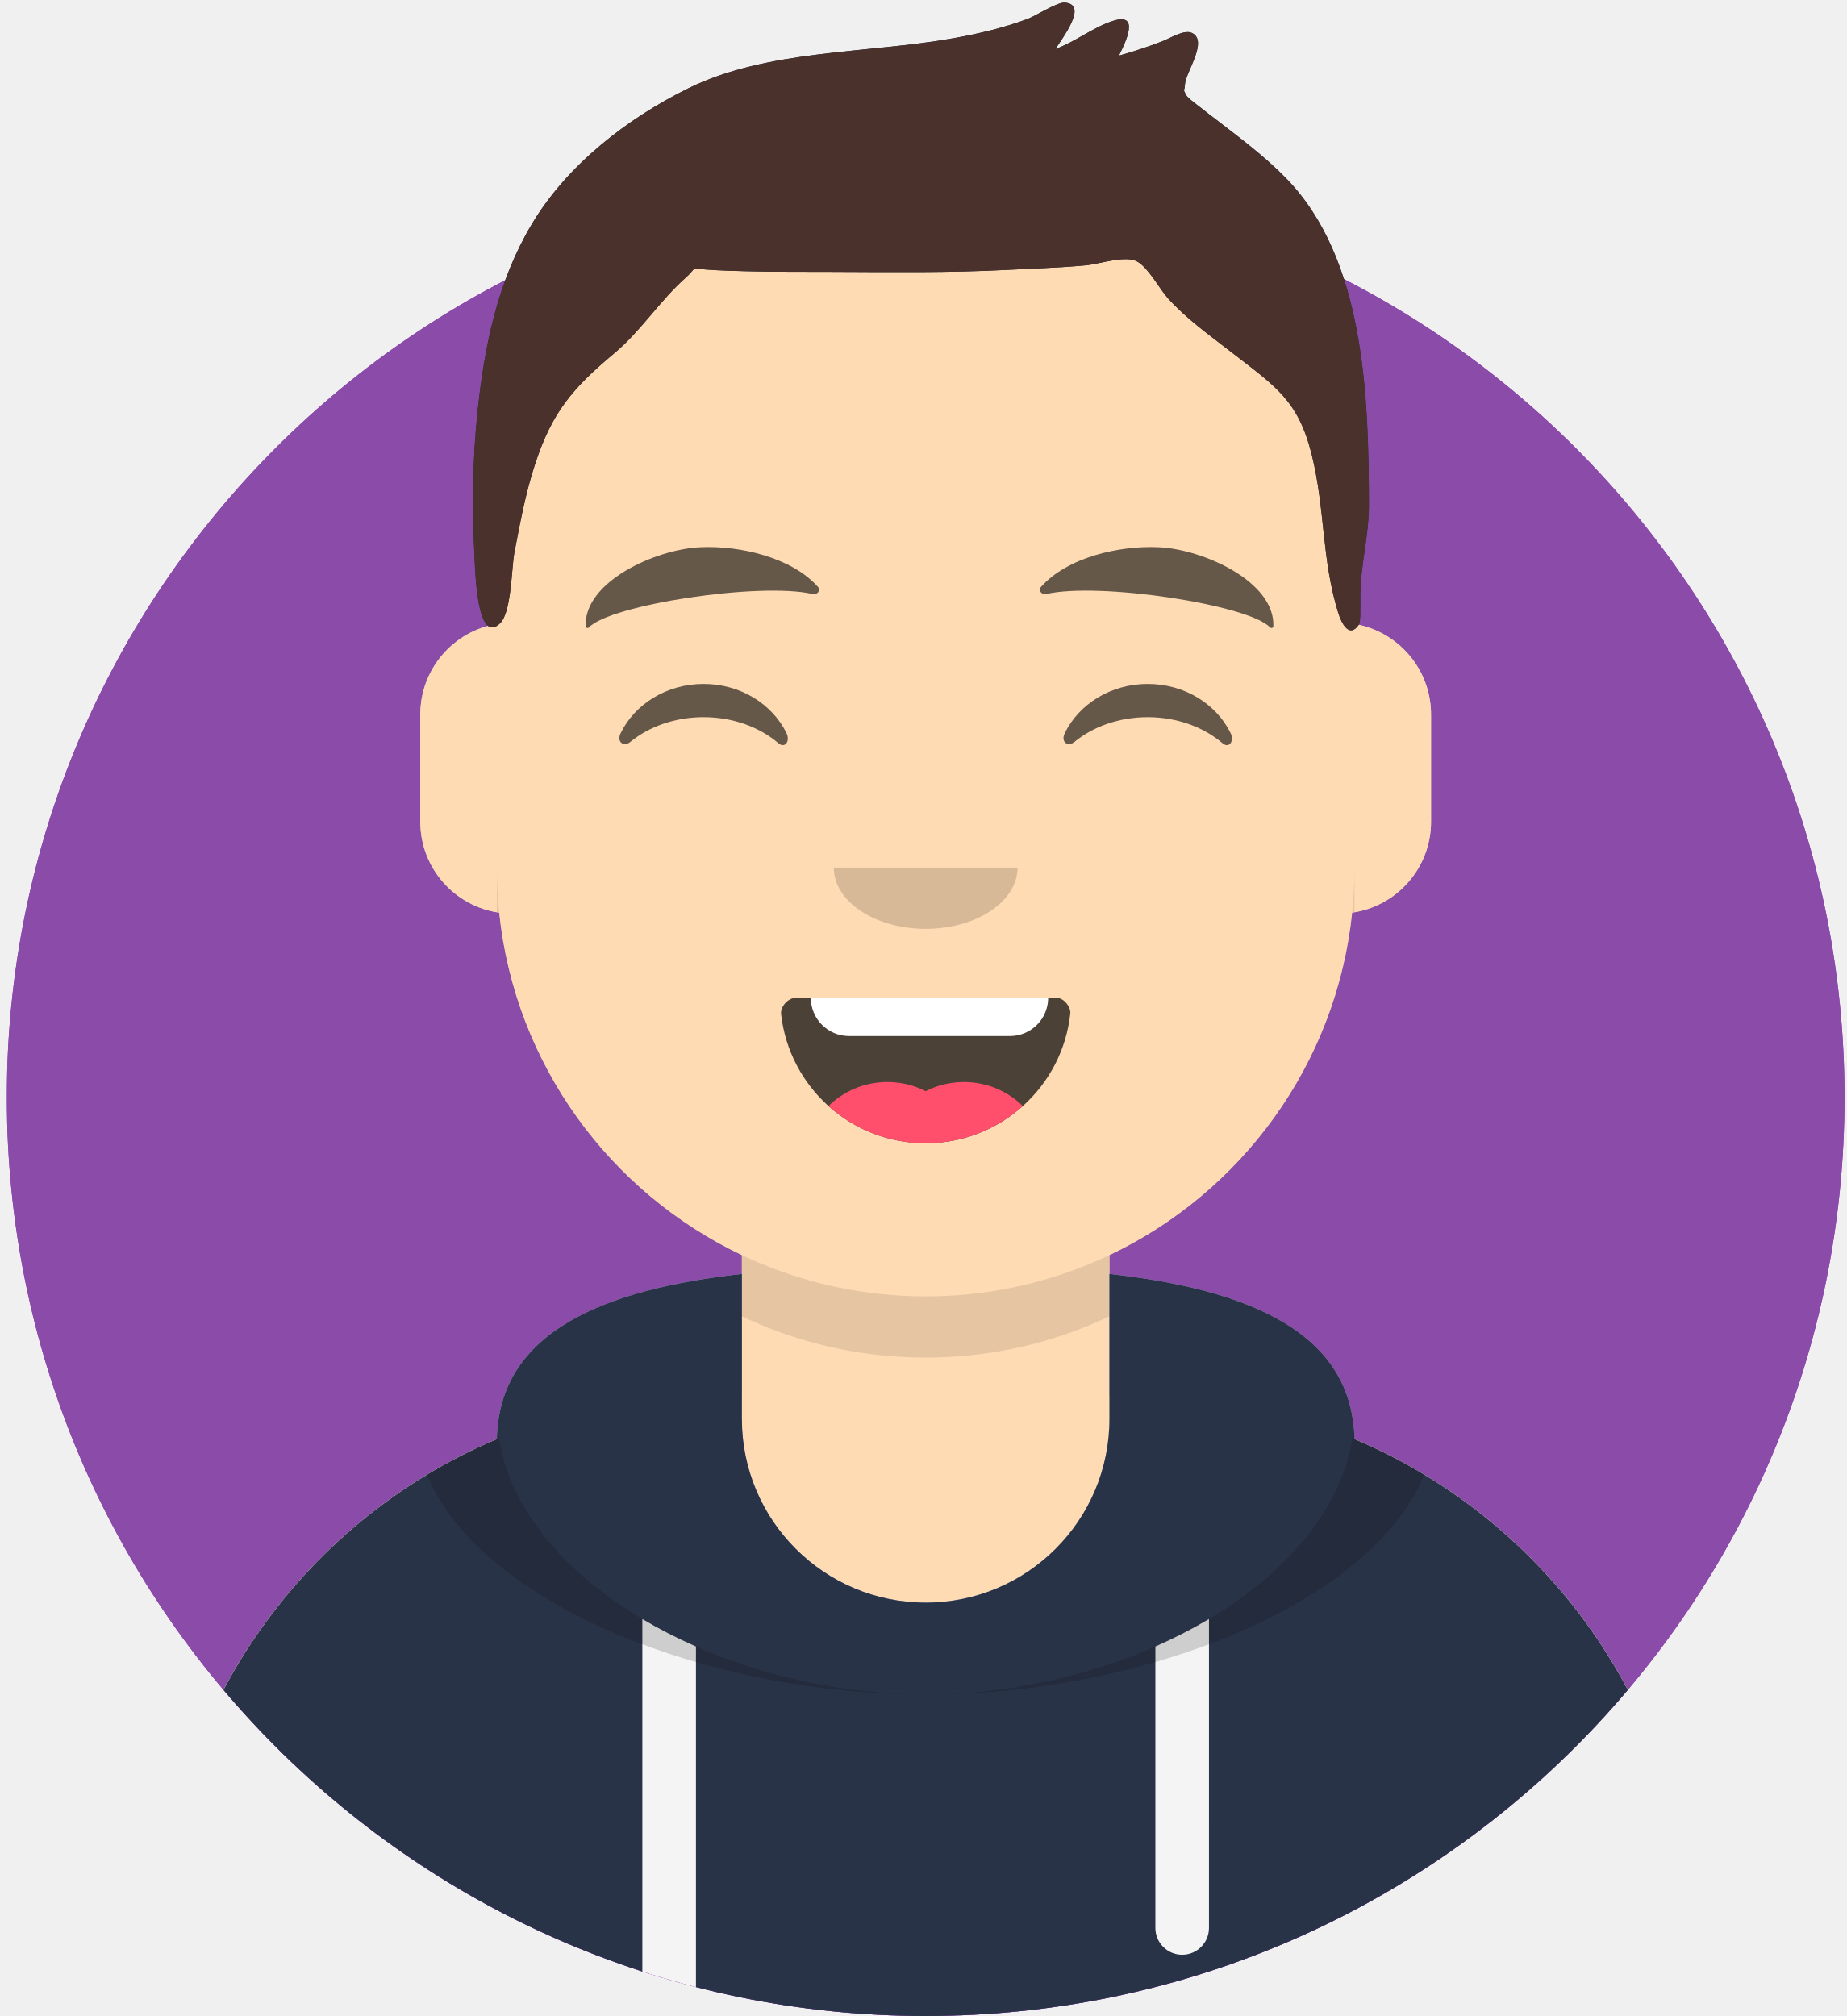
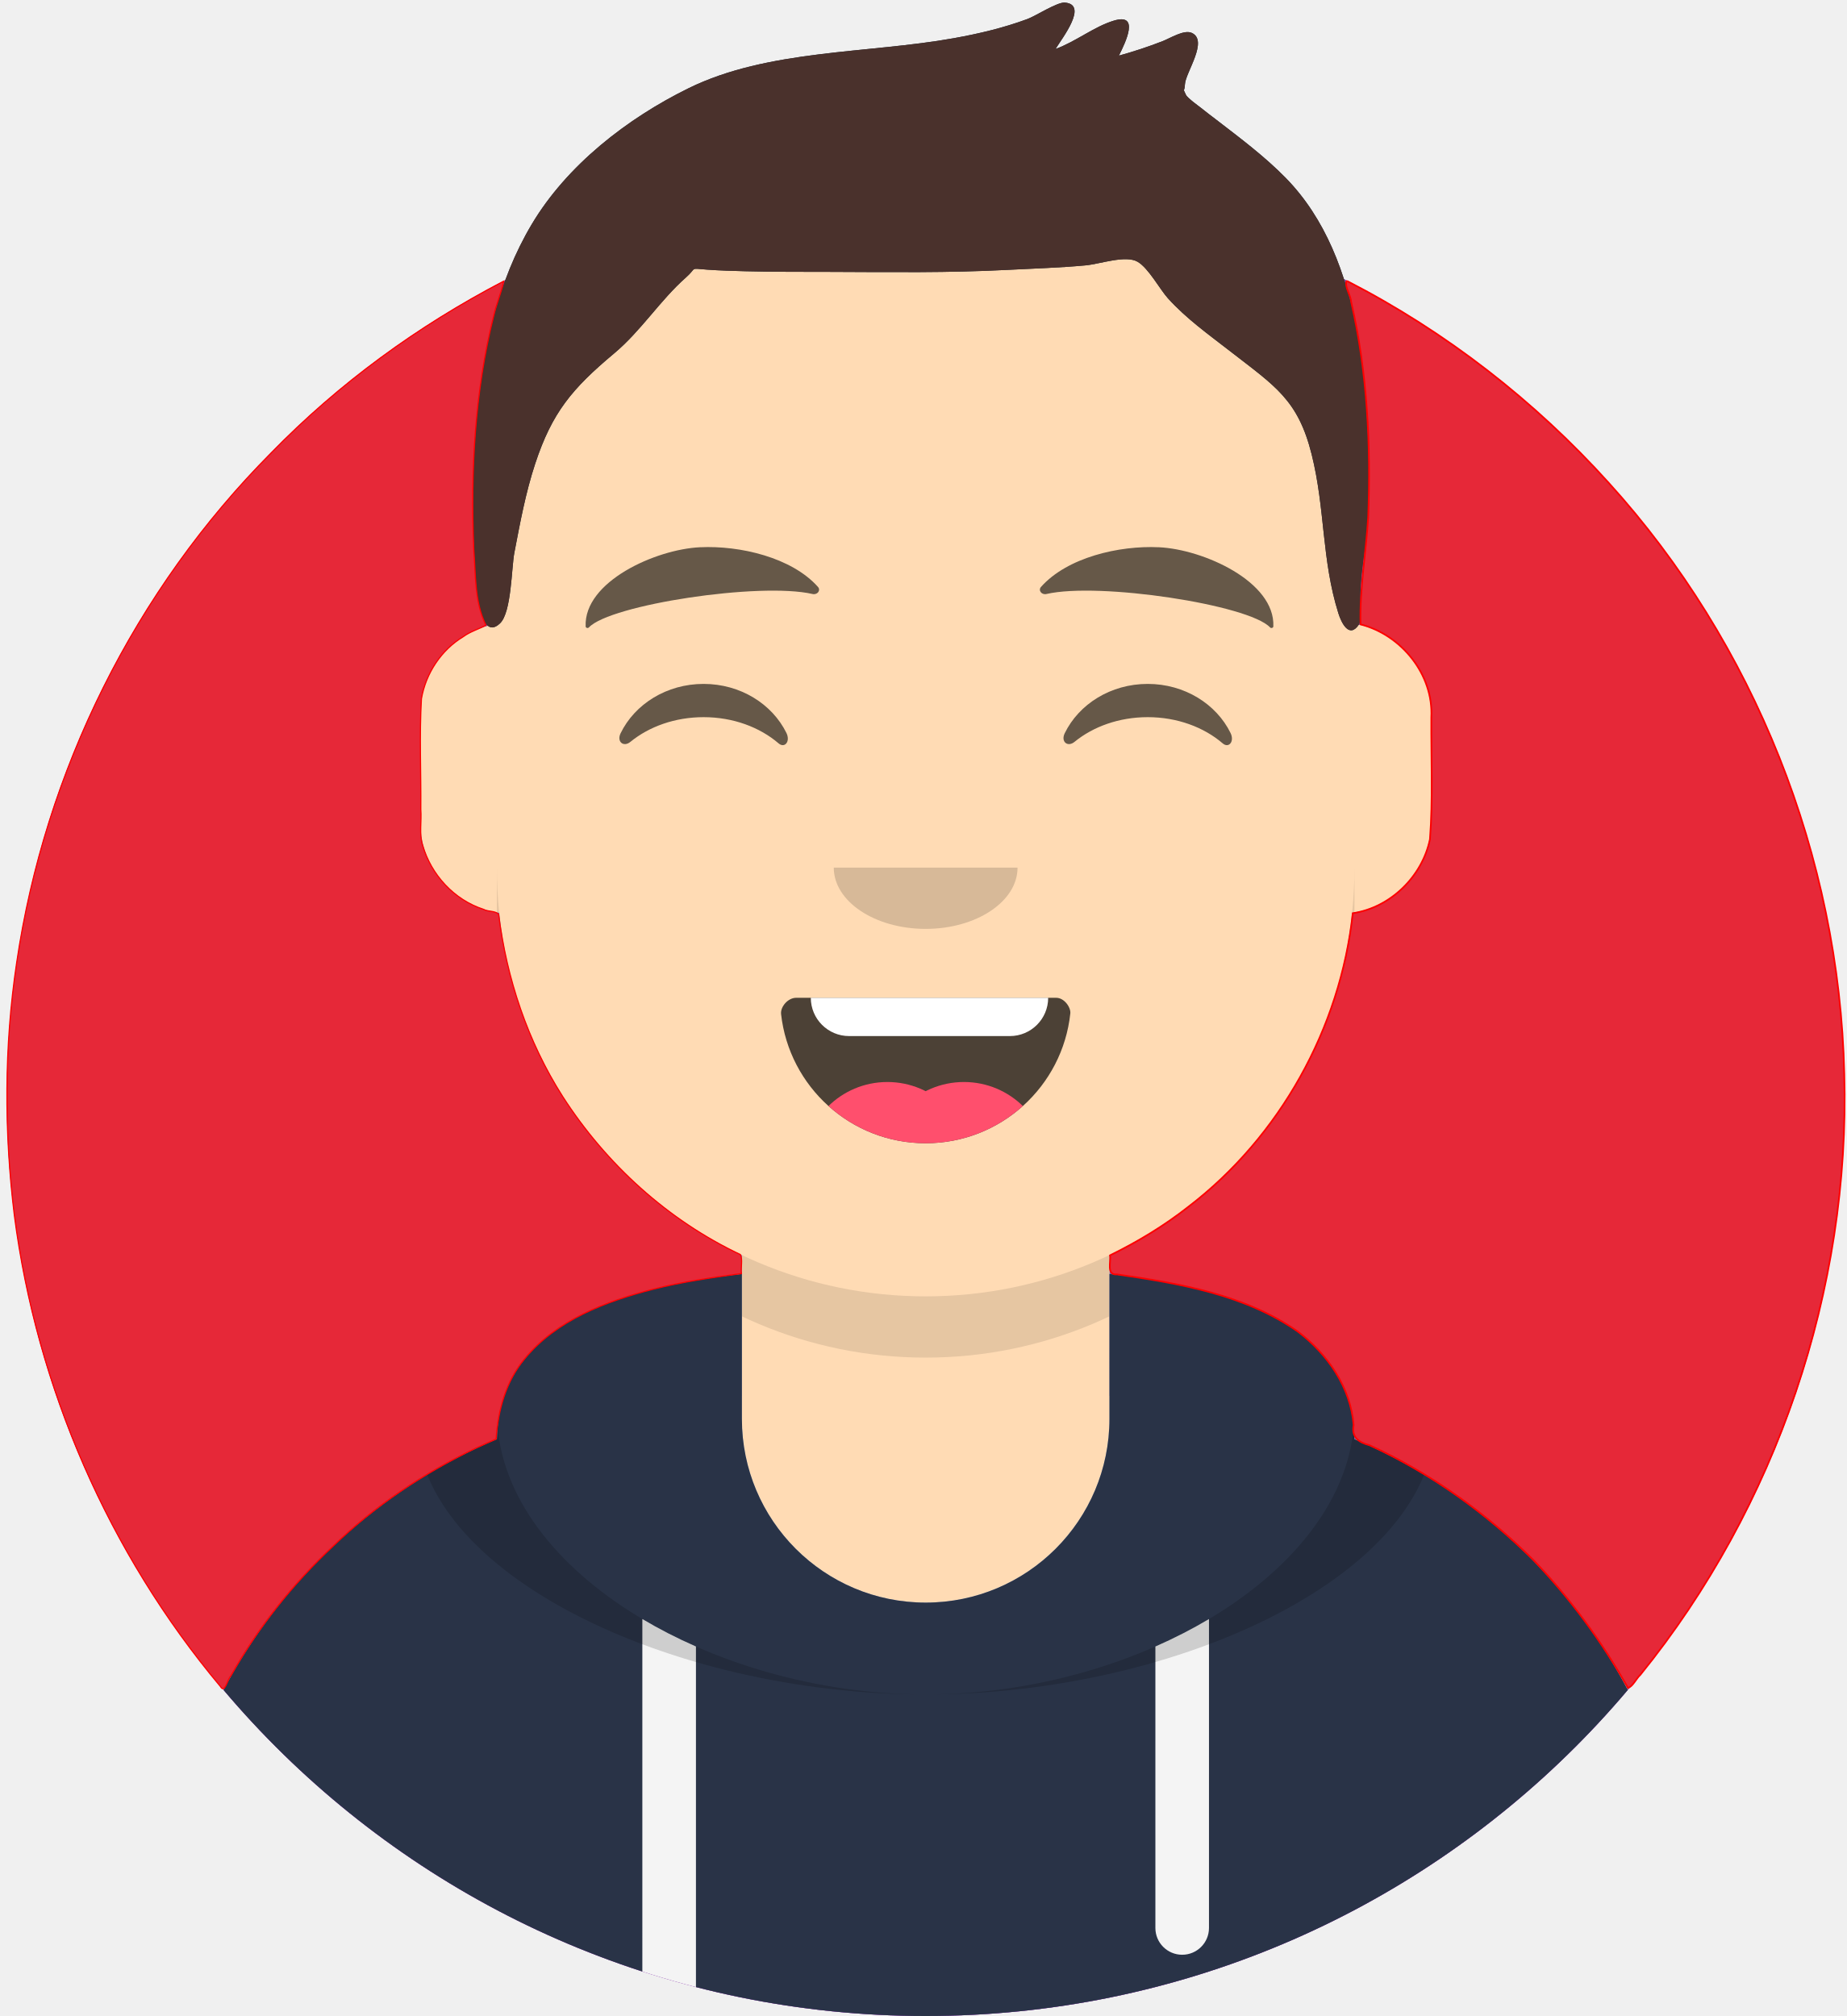
- <svg xmlns="http://www.w3.org/2000/svg" xmlns:xlink="http://www.w3.org/1999/xlink" width="217px" height="237px" viewBox="0 0 217 237" version="1.1">
+ <svg xmlns="http://www.w3.org/2000/svg" xmlns:xlink="http://www.w3.org/1999/xlink" width="217px" height="237px" version="1.1" viewBox="0 0 217 237">
  <defs>
    <circle id="path-1" cx="108" cy="108" r="108" />
-     <path d="M-3.19744231e-14,144 L-3.19744231e-14,-1.42108547e-14 L237.6,-1.42108547e-14 L237.6,144 L226.8,144 C226.8,203.647 178.447,252 118.8,252 C59.153,252 10.8,203.647 10.8,144 L10.8,144 L-3.19744231e-14,144 Z" id="path-3" />
-     <path d="M90,0 C117.835,-5.11323436e-15 140.4,22.565 140.4,50.4 L140.401,55.949 C145.508,56.807 149.4,61.249 149.4,66.6 L149.4,79.2 C149.4,84.647 145.367,89.152 140.125,89.893 C138.265,107.718 127.114,122.78 111.601,130.149 L111.6,146.7 L115.2,146.7 C150.988,146.7 180,175.712 180,211.5 L180,219.6 L0,219.6 L0,211.5 C-4.38277231e-15,175.712 29.012,146.7 64.8,146.7 L68.4,146.7 L68.4,130.15 C52.886,122.78 41.735,107.718 39.875,89.893 C34.633,89.152 30.6,84.647 30.6,79.2 L30.6,66.6 C30.6,61.249 34.492,56.806 39.6,55.949 L39.6,50.4 C39.6,22.565 62.165,5.11323436e-15 90,0 Z" id="path-5" />
-     <path d="M140.401,11.764 C156.691,13.587 169.2,18.597 169.2,31.569 L169.194,31.18 C192.467,41.01 208.8,64.047 208.8,90.9 L208.8,99 L28.8,99 L28.8,90.9 C28.8,64.047 45.133,41.01 68.406,31.18 C68.653,18.496 81.073,13.568 97.2,11.764 L97.2,28.8 C97.2,40.729 106.871,50.4 118.8,50.4 C130.729,50.4 140.4,40.729 140.4,28.8 L140.4,28.8 Z" id="path-7" />
-     <path d="M31.606,13.615 C32.558,22.158 39.803,28.8 48.6,28.8 C57.424,28.8 64.687,22.117 65.603,13.536 C65.676,12.845 64.905,11.7 63.938,11.7 C50.534,11.7 40.264,11.7 33.378,11.7 C32.406,11.7 31.511,12.761 31.606,13.615 Z" id="path-9" />
-     <rect id="path-11" x="0" y="0" width="237.6" height="252" />
-     <path d="M118.135,20.928 C115.651,18.39 112.767,16.236 109.962,14.076 C109.343,13.6 108.715,13.135 108.109,12.641 C107.972,12.528 106.563,11.519 106.394,11.148 C105.988,10.254 106.224,10.95 106.28,9.884 C106.35,8.535 109.1,4.727 107.048,3.854 C106.146,3.47 104.536,4.492 103.67,4.83 C101.977,5.49 100.263,6.054 98.512,6.54 C99.351,4.869 100.95,1.524 97.944,2.419 C95.603,3.116 93.421,4.91 91.068,5.753 C91.847,4.477 94.96,0.523 92.147,0.302 C91.271,0.233 88.724,1.875 87.782,2.226 C84.959,3.275 82.075,3.953 79.111,4.487 C69.033,6.304 57.248,5.786 47.923,10.374 C40.735,13.911 33.636,19.4 29.484,26.389 C25.481,33.125 23.984,40.498 23.146,48.217 C22.532,53.882 22.482,59.738 22.769,65.424 C22.863,67.287 23.073,75.874 25.779,73.273 C27.127,71.978 27.117,66.745 27.457,64.974 C28.133,61.451 28.783,57.911 29.91,54.5 C31.895,48.49 34.238,45.687 39.184,41.547 C42.359,38.89 44.588,35.3 47.625,32.62 C48.99,31.416 47.949,31.542 50.143,31.7 C51.616,31.806 53.097,31.846 54.574,31.885 C57.99,31.974 61.412,31.951 64.829,31.963 C71.711,31.988 78.561,32.085 85.437,31.725 C88.492,31.565 91.556,31.478 94.603,31.195 C96.306,31.038 99.326,29.947 100.728,30.78 C102.01,31.543 103.342,34.034 104.263,35.054 C106.438,37.464 109.032,39.305 111.576,41.282 C116.881,45.403 119.559,46.98 121.17,53.421 C122.775,59.838 122.325,65.791 124.312,72.106 C124.662,73.217 125.586,75.13 126.726,73.415 C126.937,73.096 126.883,71.345 126.883,70.337 C126.883,66.27 127.913,63.218 127.9,59.123 C127.849,46.674 127.447,30.442 118.135,20.928 Z" id="path-13" />
+     <path id="path-3" d="m-3.19744231e-14 144v-144h237.6v144h-10.8c0 59.647-48.353 108-108 108s-108-48.353-108-108h-10.8z" />
+     <path id="path-5" d="m90 0c27.835-5.11323436e-15 50.4 22.565 50.4 50.4l9.38e-4 5.549c5.107 0.857 8.999 5.299 8.999 10.651v12.6c0 5.447-4.033 9.952-9.275 10.693-1.86 17.825-13.011 32.886-28.524 40.256l-8.67e-4 16.551h3.6c35.788 0 64.8 29.012 64.8 64.8v8.1h-180v-8.1c-4.38277231e-15 -35.788 29.012-64.8 64.8-64.8h3.6l1.308e-4 -16.55c-15.514-7.37-26.665-22.431-28.525-40.257-5.242-0.741-9.275-5.246-9.275-10.693v-12.6c0-5.351 3.892-9.794 9-10.651l-6.41e-5 -5.549c0-27.835 22.565-50.4 50.4-50.4z" />
+     <path id="path-7" d="m140.401 11.764c16.29 1.823 28.799 6.833 28.799 19.805l-0.006-0.39c23.273 9.83 39.606 32.868 39.606 59.72v8.1h-180v-8.1c0-26.852 16.333-49.89 39.606-59.72 0.247-12.683 12.668-17.611 28.794-19.416l3.35e-4 17.036c0 11.929 9.671 21.6 21.6 21.6s21.6-9.671 21.6-21.6z" />
+     <path id="path-9" d="m31.606 13.615c0.952 8.543 8.197 15.185 16.994 15.185 8.824 0 16.087-6.683 17.003-15.264 0.074-0.691-0.698-1.836-1.664-1.836h-30.56c-0.972 0-1.867 1.061-1.772 1.915z" />
+     <rect id="path-11" width="237.6" height="252" />
+     <path id="path-13" d="m118.135 20.928c-2.484-2.538-5.368-4.692-8.173-6.852-0.619-0.476-1.248-0.941-1.853-1.435-0.138-0.112-1.547-1.121-1.715-1.493-0.406-0.894-0.171-0.198-0.115-1.264 0.071-1.348 2.82-5.156 0.769-6.03-0.902-0.384-2.512 0.638-3.378 0.976-1.693 0.661-3.407 1.224-5.158 1.71 0.839-1.671 2.438-5.016-0.568-4.121-2.341 0.698-4.523 2.491-6.876 3.335 0.778-1.276 3.892-5.23 1.079-5.451-0.875-0.069-3.423 1.573-4.365 1.924-2.823 1.049-5.707 1.728-8.671 2.262-10.078 1.816-21.863 1.298-31.188 5.887-7.189 3.537-14.287 9.026-18.44 16.015-4.002 6.737-5.5 14.109-6.337 21.828-0.615 5.665-0.665 11.521-0.377 17.207 0.094 1.863 0.303 10.45 3.01 7.849 1.348-1.296 1.338-6.528 1.678-8.299 0.676-3.524 1.326-7.063 2.453-10.474 1.986-6.011 4.328-8.814 9.274-12.954 3.174-2.656 5.403-6.247 8.441-8.927 1.365-1.204 0.323-1.078 2.517-0.92 1.474 0.106 2.954 0.146 4.431 0.185 3.416 0.089 6.838 0.066 10.255 0.078 6.882 0.025 13.732 0.122 20.608-0.238 3.055-0.16 6.119-0.247 9.167-0.529 1.702-0.158 4.723-1.249 6.124-0.415 1.282 0.763 2.614 3.253 3.535 4.273 2.176 2.411 4.77 4.252 7.314 6.228 5.305 4.122 7.983 5.698 9.594 12.139 1.605 6.417 1.155 12.37 3.142 18.685 0.349 1.11 1.274 3.024 2.414 1.309 0.212-0.319 0.157-2.07 0.157-3.078 0-4.068 1.03-7.12 1.017-11.214-0.051-12.449-0.453-28.681-9.765-38.195z" />
  </defs>
-   <g id="Website" stroke="none" stroke-width="1" fill="none" fill-rule="evenodd">
-     <g id="mf-avatar" transform="translate(-10, -15)">
-       <g id="Circle" transform="translate(10.8, 36)">
+   <g id="Website" fill="none" fill-rule="evenodd">
+     <g id="mf-avatar" transform="translate(-10 -15)">
+       <g id="Circle" transform="translate(10.8 36)">
        <mask id="mask-2" fill="white">
          <use xlink:href="#path-1" />
        </mask>
        <use id="Circle-Background" fill="#972dc2" xlink:href="#path-1" />
-         <g id="🖍-Circle-Color" mask="url(#mask-2)" fill="#8a4ca8">
-           <rect id="🖍Color" x="0" y="0" width="216.445" height="216" />
+         <g id="🖍-Circle-Color" fill="#8a4ca8" mask="url(#mask-2)">
+           <rect id="🖍Color" width="216.445" height="216" />
        </g>
      </g>
      <mask id="mask-4" fill="white">
        <use xlink:href="#path-3" />
      </mask>
-       <g id="Mask" />
      <g id="Avataaar" mask="url(#mask-4)">
-         <g id="Body" transform="translate(28.8, 32.4)">
+         <g id="Body" transform="translate(28.8 32.4)">
          <mask id="mask-6" fill="white">
            <use xlink:href="#path-5" />
          </mask>
          <use fill="#D0C6AC" xlink:href="#path-5" />
-           <g id="Skin/👶🏻-05-Pale" mask="url(#mask-6)" fill="#FFDBB4">
-             <g transform="translate(-28.8, 0)" id="Color">
-               <rect x="0" y="0" width="238.384" height="220.355" />
+           <g id="Skin/👶🏻-05-Pale" fill="#FFDBB4" mask="url(#mask-6)">
+             <g id="Color" transform="translate(-28.8)">
+               <rect width="238.384" height="220.355" />
            </g>
          </g>
-           <path d="M39.6,84.6 C39.6,112.435 62.165,135 90,135 C117.835,135 140.4,112.435 140.4,84.6 L140.4,84.6 L140.4,91.8 C140.4,119.635 117.835,142.2 90,142.2 C62.165,142.2 39.6,119.635 39.6,91.8 Z" id="Neck-Shadow" fill-opacity="0.1" fill="#000000" mask="url(#mask-6)" />
+           <path id="Neck-Shadow" d="m39.6 84.6c0 27.835 22.565 50.4 50.4 50.4 27.835 0 50.4-22.565 50.4-50.4v7.2c0 27.835-22.565 50.4-50.4 50.4-27.835 0-50.4-22.565-50.4-50.4z" fill="#000000" fill-opacity=".1" mask="url(#mask-6)" />
        </g>
-         <g id="Clothing/Hoodie" transform="translate(0, 153)">
+         <g id="Clothing/Hoodie" transform="translate(0 153)" fill-rule="evenodd">
          <mask id="mask-8" fill="white">
            <use xlink:href="#path-7" />
          </mask>
-           <use id="Hoodie" fill="#B7C1DB" fill-rule="evenodd" xlink:href="#path-7" />
-           <g id="Color/Palette/Slate" mask="url(#mask-8)" fill="#293347" fill-rule="evenodd">
-             <rect id="🖍Color" x="0" y="0" width="238.491" height="99" />
+           <use id="Hoodie" fill="#B7C1DB" xlink:href="#path-7" />
+           <g id="Color/Palette/Slate" fill="#293347" mask="url(#mask-8)">
+             <rect width="238.491" height="99" />
          </g>
-           <path d="M91.8,55.565 L91.8,99 L85.5,99 L85.499,52.335 C87.483,53.514 89.592,54.594 91.8,55.565 Z M152.101,52.334 L152.1,88.65 C152.1,90.39 150.69,91.8 148.95,91.8 C147.21,91.8 145.8,90.39 145.8,88.65 L145.801,55.565 C148.009,54.594 150.118,53.513 152.101,52.334 Z" id="Straps" fill="#F4F4F4" fill-rule="evenodd" mask="url(#mask-8)" />
-           <path d="M155.733,11.451 C169.28,14.013 178.65,19.118 178.65,29.077 C178.65,46.818 148.916,61.2 118.8,61.2 C88.684,61.2 58.95,46.818 58.95,29.077 C58.95,19.118 68.32,14.013 81.867,11.451 C73.689,14.466 68.4,19.534 68.4,27.969 C68.4,46.322 93.439,61.2 118.8,61.2 C144.161,61.2 169.2,46.322 169.2,27.969 C169.2,19.71 164.13,14.679 156.241,11.642 Z" id="Shadow" fill-opacity="0.16" fill="#000000" fill-rule="evenodd" mask="url(#mask-8)" />
+           <path id="Straps" d="m91.8 55.565 2.078e-4 43.435h-6.3l-0.001-46.665c1.984 1.179 4.093 2.26 6.301 3.23zm60.302-3.231-0.001 36.316c0 1.74-1.41 3.15-3.15 3.15s-3.15-1.41-3.15-3.15l0.001-33.085c2.208-0.971 4.317-2.051 6.3-3.23z" fill="#F4F4F4" mask="url(#mask-8)" />
+           <path id="Shadow" d="m155.733 11.451c13.547 2.562 22.917 7.667 22.917 17.625 0 17.741-29.734 32.123-59.85 32.123-30.116 0-59.85-14.382-59.85-32.123 0-9.959 9.37-15.064 22.917-17.625-8.178 3.014-13.467 8.083-13.467 16.518 0 18.353 25.039 33.231 50.4 33.231 25.361 0 50.4-14.878 50.4-33.231 0-8.259-5.07-13.29-12.959-16.327z" fill="#000000" fill-opacity=".16" mask="url(#mask-8)" />
        </g>
-         <g id="Face" transform="translate(68.4, 73.8)">
-           <g id="Mouth/Smile" transform="translate(1.8, 46.8)">
+         <g id="Face" transform="translate(68.4 73.8)">
+           <g id="Mouth/Smile" transform="translate(1.8 46.8)" fill-rule="evenodd">
            <mask id="mask-10" fill="white">
              <use xlink:href="#path-9" />
            </mask>
-             <use id="Mouth" fill-opacity="0.7" fill="#000000" fill-rule="evenodd" xlink:href="#path-9" />
-             <path d="M39.6,1.8 L58.5,1.8 C60.985,1.8 63,3.815 63,6.3 L63,11.7 C63,14.185 60.985,16.2 58.5,16.2 L39.6,16.2 C37.115,16.2 35.1,14.185 35.1,11.7 L35.1,6.3 C35.1,3.815 37.115,1.8 39.6,1.8 Z" id="Teeth" fill="#FFFFFF" fill-rule="evenodd" mask="url(#mask-10)" />
-             <g id="Tongue" stroke-width="1" fill-rule="evenodd" mask="url(#mask-10)" fill="#FF4F6D">
-               <g transform="translate(34.2, 21.6)">
+             <use id="Mouth" fill="#000000" fill-opacity=".7" xlink:href="#path-9" />
+             <path id="Teeth" d="m39.6 1.8h18.9c2.485 0 4.5 2.015 4.5 4.5v5.4c0 2.485-2.015 4.5-4.5 4.5h-18.9c-2.485 0-4.5-2.015-4.5-4.5v-5.4c0-2.485 2.015-4.5 4.5-4.5z" fill="#FFFFFF" mask="url(#mask-10)" />
+             <g id="Tongue" fill="#FF4F6D" mask="url(#mask-10)">
+               <g transform="translate(34.2 21.6)">
                <circle cx="9.9" cy="9.9" r="9.9" />
                <circle cx="18.9" cy="9.9" r="9.9" />
              </g>
            </g>
          </g>
-           <g id="Nose/Default" transform="translate(25.2, 36)" fill="#000000" fill-opacity="0.16">
-             <path d="M14.4,7.2 C14.4,11.176 19.235,14.4 25.2,14.4 L25.2,14.4 C31.165,14.4 36,11.176 36,7.2" id="Nose" />
+           <g id="Nose/Default" transform="translate(25.2 36)" fill="#000000" fill-opacity=".16">
+             <path id="Nose" d="m14.4 7.2c0 3.976 4.835 7.2 10.8 7.2s10.8-3.224 10.8-7.2" />
          </g>
-           <g id="Eyes/Happy-😁" transform="translate(0, 7.2)" fill="#000000" fill-opacity="0.6">
-             <path d="M14.544,20.203 C16.206,16.784 19.948,14.4 24.298,14.4 C28.632,14.4 32.363,16.767 34.034,20.166 C34.53,21.176 33.824,22.003 33.112,21.39 C30.906,19.494 27.773,18.309 24.298,18.309 C20.931,18.309 17.886,19.421 15.694,21.214 C14.892,21.87 14.058,21.203 14.544,20.203 Z" id="Squint" />
-             <path d="M66.744,20.203 C68.406,16.784 72.148,14.4 76.498,14.4 C80.832,14.4 84.563,16.767 86.234,20.166 C86.73,21.176 86.024,22.003 85.312,21.39 C83.106,19.494 79.973,18.309 76.498,18.309 C73.131,18.309 70.086,19.421 67.894,21.214 C67.092,21.87 66.258,21.203 66.744,20.203 Z" id="Squint" />
+           <g id="Eyes/Happy-😁" transform="translate(0 7.2)" fill="#000000" fill-opacity=".6">
+             <path id="Squint" d="m14.544 20.203c1.662-3.419 5.404-5.803 9.754-5.803 4.334 0 8.065 2.367 9.736 5.766 0.496 1.01-0.21 1.836-0.922 1.224-2.206-1.897-5.339-3.081-8.814-3.081-3.366 0-6.411 1.111-8.604 2.905-0.802 0.656-1.636-0.012-1.15-1.012z" />
+             <path d="m66.744 20.203c1.662-3.419 5.404-5.803 9.754-5.803 4.334 0 8.065 2.367 9.736 5.766 0.496 1.01-0.21 1.836-0.922 1.224-2.206-1.897-5.339-3.081-8.814-3.081-3.366 0-6.411 1.111-8.604 2.905-0.802 0.656-1.636-0.012-1.15-1.012z" />
          </g>
-           <g id="Eyebrow/Natural/Default-Natural" fill="#000000" fill-opacity="0.6">
-             <path d="M23.435,5.589 C18.25,6.285 10.164,10.805 10.84,16.036 C10.862,16.207 11.121,16.261 11.233,16.118 C13.471,13.248 30.774,9.033 37.075,9.913 C37.652,9.994 38.032,9.399 37.639,9.027 C34.269,5.845 28.08,4.961 23.435,5.589" id="Eyebrow" transform="translate(24.3, 10.8) rotate(5) translate(-24.3, -10.8) " />
-             <path d="M76.535,5.589 C71.35,6.285 63.264,10.805 63.94,16.036 C63.962,16.207 64.221,16.261 64.333,16.118 C66.571,13.248 83.874,9.033 90.175,9.913 C90.752,9.994 91.132,9.399 90.739,9.027 C87.369,5.845 81.18,4.961 76.535,5.589" id="Eyebrow" transform="translate(77.4, 10.8) scale(-1, 1) rotate(5) translate(-77.4, -10.8) " />
+           <g id="Eyebrow/Natural/Default-Natural" fill="#000000" fill-opacity=".6">
+             <path id="Eyebrow" transform="translate(24.3 10.8) rotate(5) translate(-24.3 -10.8)" d="m23.435 5.589c-5.185 0.696-13.272 5.216-12.595 10.447 0.022 0.171 0.281 0.225 0.393 0.082 2.238-2.869 19.541-7.085 25.842-6.204 0.577 0.081 0.957-0.515 0.564-0.886-3.37-3.182-9.559-4.066-14.204-3.438" />
+             <path transform="translate(77.4 10.8) scale(-1 1) rotate(5) translate(-77.4 -10.8)" d="m76.535 5.589c-5.185 0.696-13.272 5.216-12.595 10.447 0.022 0.171 0.281 0.225 0.393 0.082 2.238-2.869 19.541-7.085 25.842-6.204 0.577 0.081 0.957-0.515 0.564-0.886-3.37-3.182-9.559-4.066-14.204-3.438" />
          </g>
        </g>
        <g id="Top">
          <mask id="mask-12" fill="white">
            <use xlink:href="#path-11" />
          </mask>
-           <g id="Mask" />
          <g mask="url(#mask-12)">
-             <g transform="translate(43, 15)">
+             <g transform="translate(43 15)" fill-rule="evenodd">
              <mask id="mask-14" fill="white">
                <use xlink:href="#path-13" />
              </mask>
-               <use id="Short-Hair" stroke="none" fill="#1F3140" fill-rule="evenodd" xlink:href="#path-13" />
-               <g id="Color/Hair/Brown-Dark" stroke="none" fill="none" mask="url(#mask-14)" fill-rule="evenodd">
-                 <g transform="translate(-43.1, -15)" fill="#4A312C" id="Color">
-                   <rect x="0" y="0" width="239.107" height="252.406" />
+               <use id="Short-Hair" fill="#1F3140" xlink:href="#path-13" />
+               <g id="Color/Hair/Brown-Dark" fill="none" mask="url(#mask-14)">
+                 <g transform="translate(-43.1 -15)" fill="#4A312C">
+                   <rect width="239.107" height="252.406" />
                </g>
              </g>
            </g>
          </g>
        </g>
      </g>
    </g>
  </g>
+   <path d="m59.193 33.058c-10.065 5.247-19.368 12.011-27.287 20.157-16.047 16.1-26.636 37.475-29.945 59.949-1.478 9.821-1.48 19.85-0.275 29.7 2.624 20.262 11.101 39.728 24.22 55.398 0.532 0.929 0.807-0.841 1.223-1.235 3.187-5.679 7.287-10.821 12.037-15.271 4.895-4.733 10.636-8.577 16.771-11.514 0.787-0.367 1.584-0.712 2.378-1.066 0.218-3.357 1.135-6.769 3.324-9.397 3.746-4.597 9.556-6.787 15.136-8.219 3.407-0.867 6.89-1.369 10.369-1.84-0.094-0.712 0.174-1.647-0.122-2.235-8.547-4.041-15.8-10.661-20.898-18.595-4.101-6.442-6.57-13.844-7.516-21.402-0.424-0.457-1.242-0.275-1.784-0.59-3.459-1.122-6.147-4.065-7.152-7.536-0.427-1.341-0.099-2.815-0.213-4.211 0.041-4.335-0.179-8.681 0.076-13.009 0.521-2.995 2.316-5.725 4.928-7.302 0.794-0.592 1.853-0.897 2.653-1.34-1.365-2.763-1.191-5.953-1.43-8.949-0.377-9.177 0.112-18.474 2.342-27.412 0.312-1.385 0.891-2.711 1.189-4.088z" style="fill:#e62838;stroke-width:.136;stroke:#ff0000" />
+   <path d="m158.251 33.059c-0.19 0.743 0.517 1.656 0.568 2.46 1.9 8.267 2.322 16.829 1.995 25.285-0.254 4.203-1.019 8.373-0.898 12.598 4.806 1.234 8.588 5.905 8.319 10.936-0.032 4.777 0.205 9.574-0.163 14.338-0.92 4.365-4.629 8.013-9.069 8.682-1.469 13.495-8.554 26.279-19.354 34.532-2.838 2.229-5.942 4.099-9.18 5.685 0.136 0.743-0.47 2.355 0.828 2.242 7.348 1.066 15.04 2.379 21.251 6.725 3.487 2.643 6.191 6.532 6.555 10.986-0.275 1.44 0.601 2.048 1.878 2.376 7.166 3.284 13.693 7.961 19.271 13.517 4.319 4.504 8.038 9.58 11.095 15.011 0.57-0.154 0.981-1.127 1.471-1.558 15.985-19.741 24.68-45.236 23.954-70.638-0.578-25.471-10.565-50.596-27.686-69.471-8.7-9.646-19.141-17.754-30.688-23.698-0.047-0.01-0.098-0.021-0.146-0.009z" style="fill:#e62838;stroke-width:.195;stroke:#ff0000" />
</svg>
